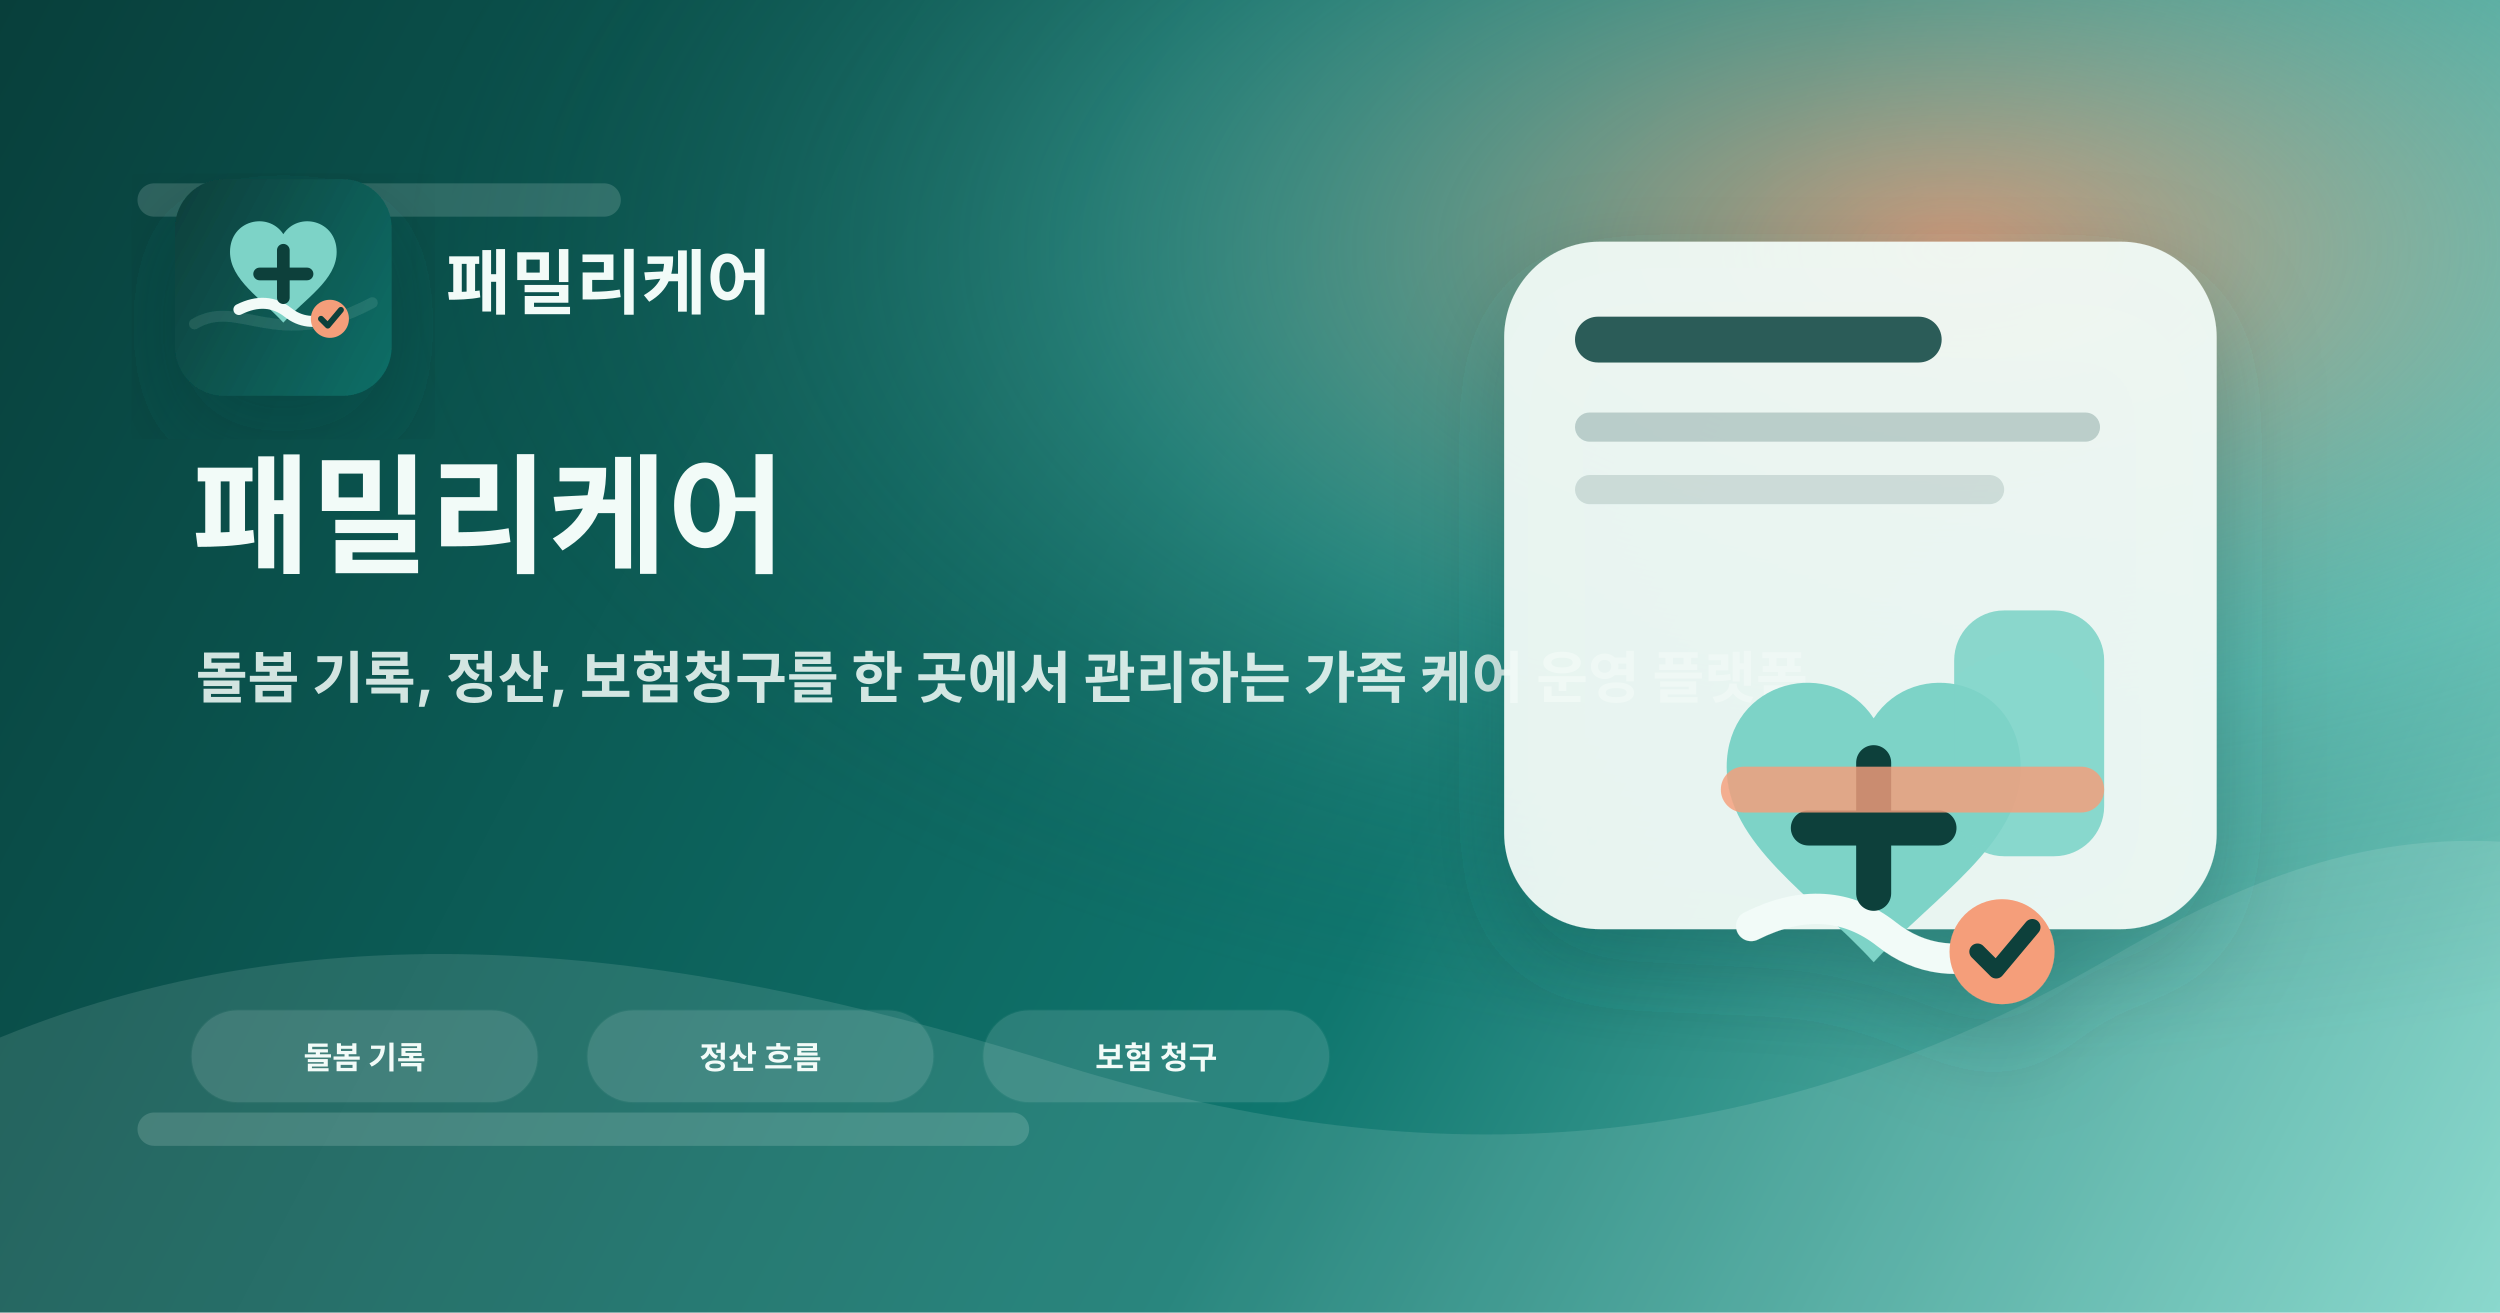
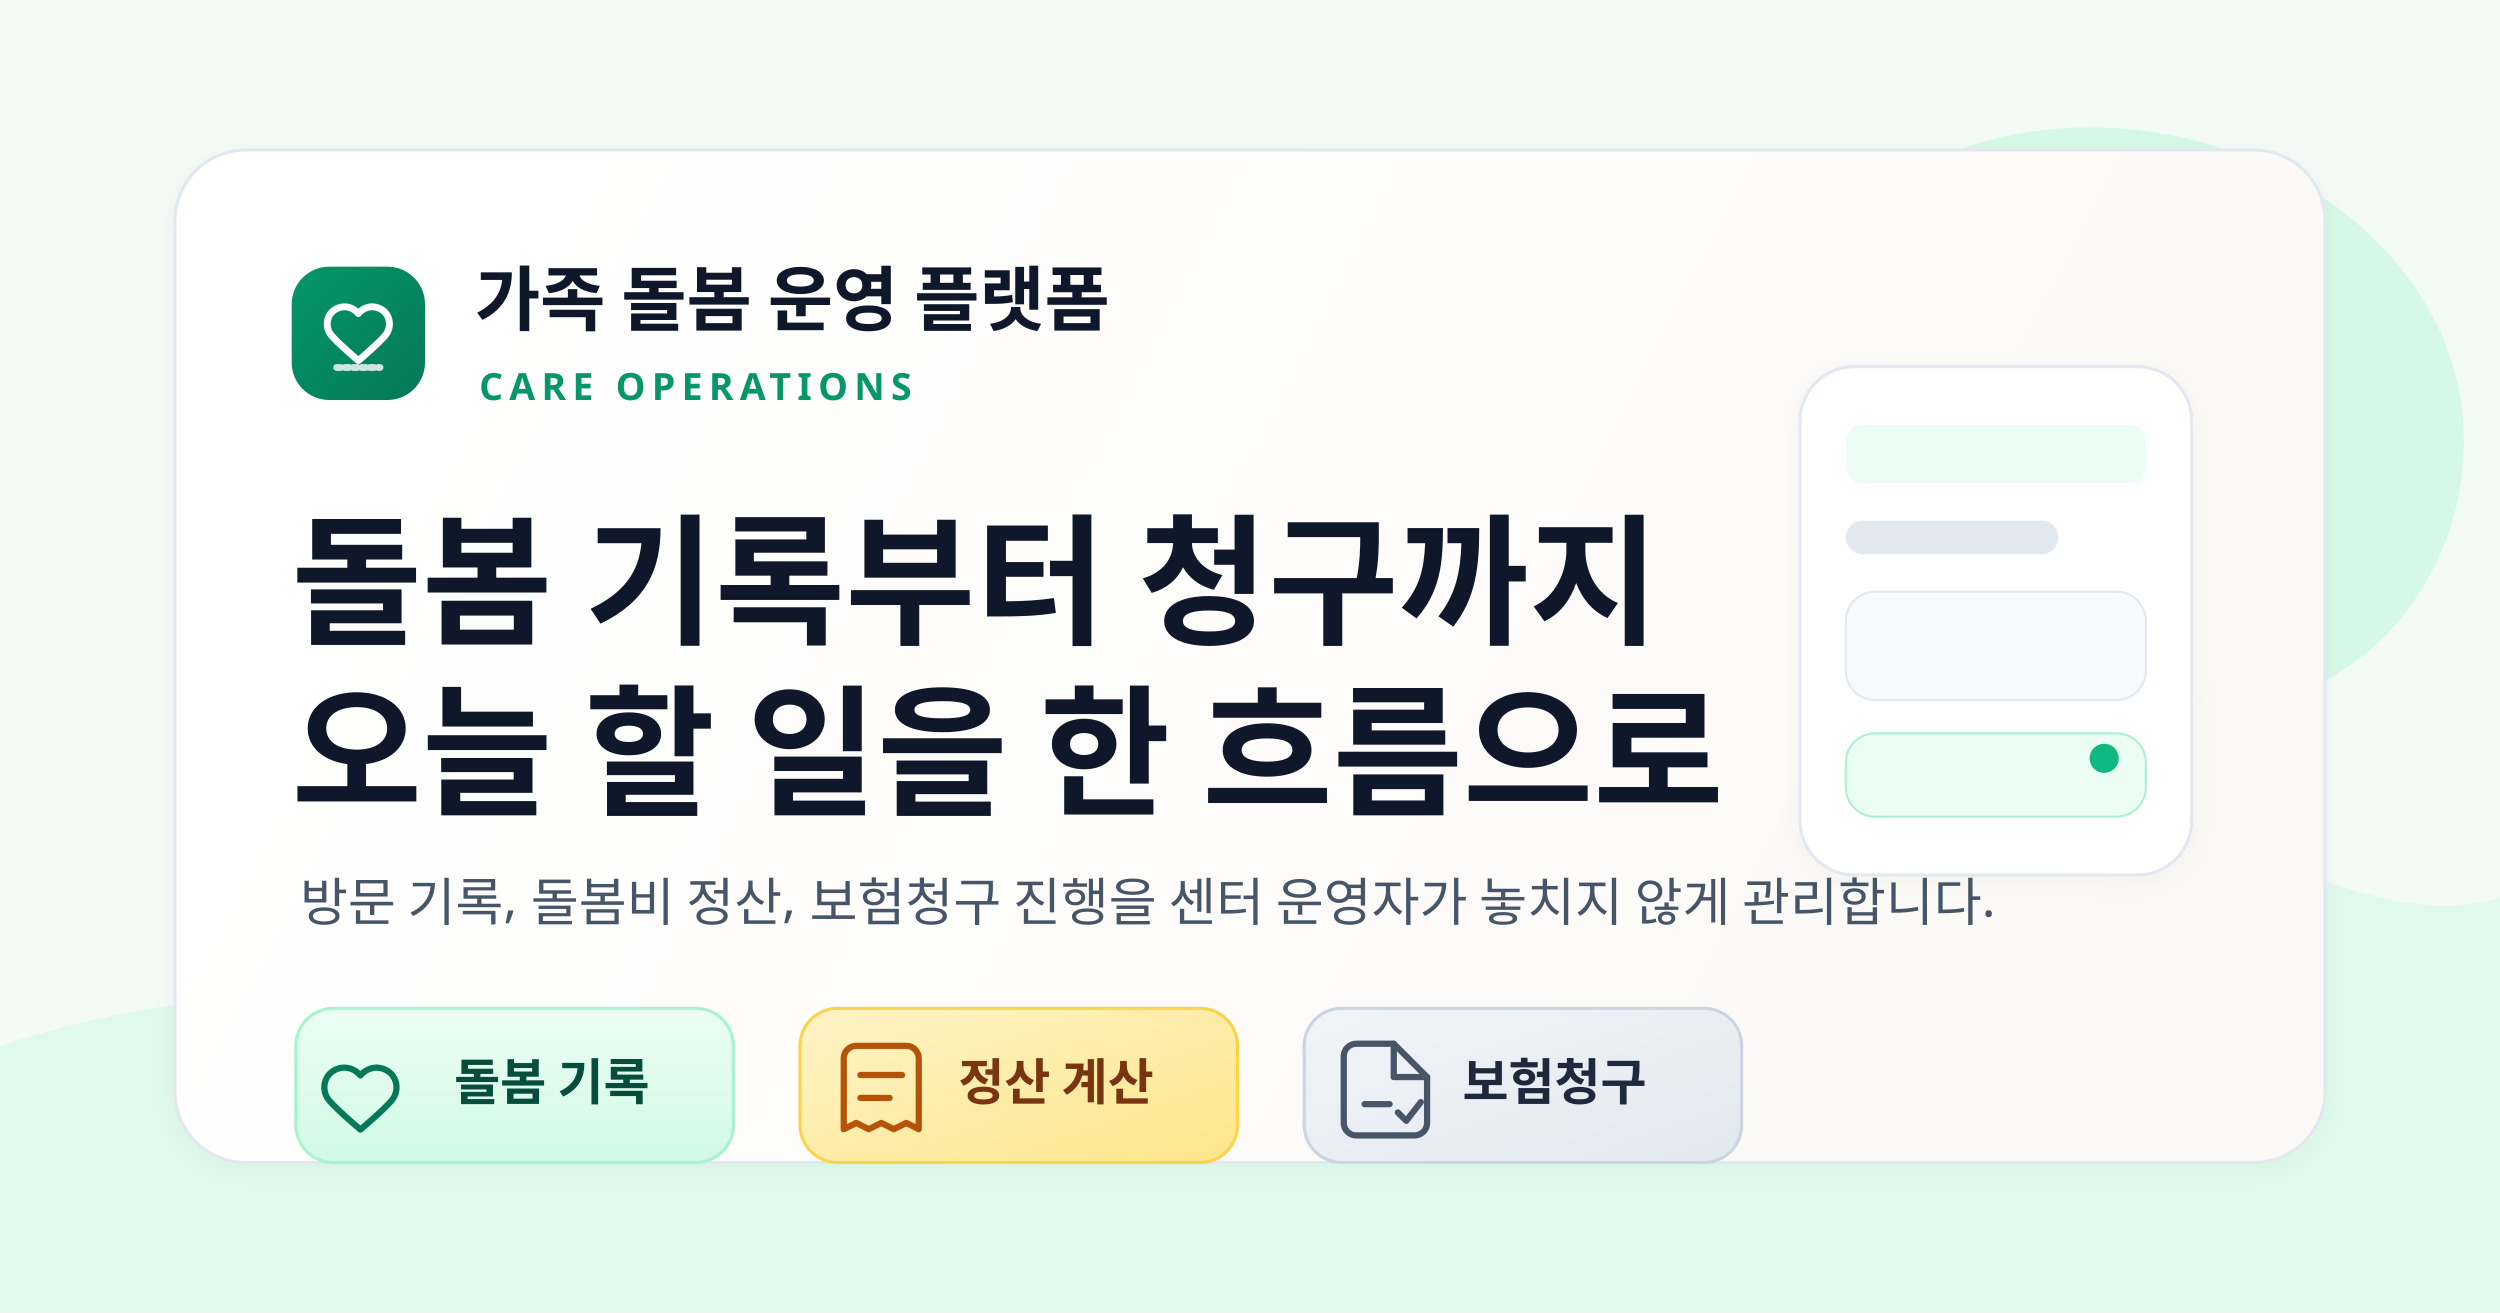
- <svg xmlns="http://www.w3.org/2000/svg" width="1200" height="630" viewBox="0 0 1200 630" role="img" aria-label="패밀리케어">
+ <svg xmlns="http://www.w3.org/2000/svg" width="1200" height="630" viewBox="0 0 1200 630" fill="none" font-family="'Pretendard Variable','Noto Sans KR','Apple SD Gothic Neo',system-ui,sans-serif">
  <defs>
-     <linearGradient id="bg" x1="0" y1="0" x2="1200" y2="630" gradientUnits="userSpaceOnUse">
-       <stop stop-color="#083f3b" />
-       <stop offset=".58" stop-color="#0f766e" />
-       <stop offset="1" stop-color="#7dd3c7" />
+     <filter id="softShadow" x="-20%" y="-20%" width="140%" height="140%" color-interpolation-filters="sRGB">
+       <feDropShadow dx="0" dy="12" stdDeviation="18" flood-color="#065f46" flood-opacity="0.08" />
+       <feDropShadow dx="0" dy="2" stdDeviation="5" flood-color="#065f46" flood-opacity="0.04" />
+     </filter>
+     <linearGradient id="surface" x1="120" y1="70" x2="1080" y2="560" gradientUnits="userSpaceOnUse">
+       <stop offset="0" stop-color="#ffffff" />
+       <stop offset="1" stop-color="#faf8f4" />
    </linearGradient>
-     <radialGradient id="halo" cx="78%" cy="19%" r="62%">
-       <stop stop-color="#f59e7a" stop-opacity=".82" />
-       <stop offset=".56" stop-color="#7dd3c7" stop-opacity=".22" />
-       <stop offset="1" stop-color="#083f3b" stop-opacity="0" />
-     </radialGradient>
-     <filter id="soft" x="-20%" y="-20%" width="140%" height="140%">
-       <feDropShadow dx="0" dy="18" stdDeviation="24" flood-color="#083f3b" flood-opacity=".26" />
-     </filter>
+     <linearGradient id="sage" x1="0" y1="0" x2="1" y2="1">
+       <stop offset="0" stop-color="#059669" />
+       <stop offset="1" stop-color="#047857" />
+     </linearGradient>
+     <linearGradient id="softSage" x1="0" y1="0" x2="0" y2="1">
+       <stop offset="0" stop-color="#ecfdf5" />
+       <stop offset="1" stop-color="#d1fae5" />
+     </linearGradient>
+     <linearGradient id="warmBeige" x1="0" y1="0" x2="1" y2="1">
+       <stop offset="0" stop-color="#fef3c7" />
+       <stop offset="1" stop-color="#fde68a" />
+     </linearGradient>
+     <linearGradient id="slateBeige" x1="0" y1="0" x2="1" y2="1">
+       <stop offset="0" stop-color="#f1f5f9" />
+       <stop offset="1" stop-color="#e2e8f0" />
+     </linearGradient>
  </defs>
-   <rect width="1200" height="630" fill="url(#bg)" />
-   <rect width="1200" height="630" fill="url(#halo)" />
-   <path d="M0 498C166 430 340 458 512 512c176 54 336 44 504-54 72-42 126-57 184-54v226H0Z" fill="#f2fbf8" opacity=".12" />
-   <path d="M74 96h216M74 542h412" stroke="#f2fbf8" stroke-opacity=".16" stroke-width="16" stroke-linecap="round" />
-   <g transform="translate(84 86)" filter="url(#soft)">
-     <svg width="104" height="104" viewBox="0 0 512 512">
-       <rect width="512" height="512" rx="116" fill="url(#bg)" />
-       <rect width="512" height="512" rx="116" fill="url(#glow)" />
-       <path d="M46 342C154 278 238 414 466 292" fill="none" stroke="#f2fbf8" stroke-opacity=".1" stroke-width="26" stroke-linecap="round" />
-       <g filter="url(#shadow)">
-         <g transform="translate(0 0) scale(1)">
-           <path d="M256 130c35-54 126-34 126 42 0 66-74 110-126 167-52-57-126-101-126-167 0-76 91-96 126-42z" fill="#7dd3c7" />
-           <path d="M151 308c44-22 83-19 116 7 29 23 63 27 102 13" fill="none" stroke="#f2fbf8" stroke-width="26" stroke-linecap="round" />
-           <path d="M256 168v112M200 224h112" stroke="#083f3b" stroke-width="30" stroke-linecap="round" />
-           <circle cx="366" cy="330" r="45" fill="#f59e7a" />
-           <path d="M345 330l16 16 31-37" fill="none" stroke="#083f3b" stroke-width="14" stroke-linecap="round" stroke-linejoin="round" />
-         </g>
+   <rect width="1200" height="630" fill="#f4fbf7" />
+   <path d="M0 502 C 164 448, 277 503, 424 464 C 608 416, 749 326, 954 370 C 1080 397, 1137 449, 1200 431 V 630 H 0 Z" fill="#d1fae5" opacity="0.6" />
+   <path d="M940 72 C 1020 43, 1118 74, 1162 142 C 1197 197, 1185 264, 1145 305 C 1089 362, 987 351, 932 286 C 873 216, 864 100, 940 72 Z" fill="#a7f3d0" opacity="0.4" />
+   <g transform="translate(84 72)">
+     <rect width="1032" height="486" rx="34" fill="url(#surface)" stroke="#e2e8f0" stroke-width="1.5" filter="url(#softShadow)" />
+     <g transform="translate(56 56)">
+       <rect width="64" height="64" rx="18" fill="url(#sage)" />
+       <path d="M43.2 20.6C38.9 18 34.4 19.5 32 22.5C29.6 19.5 25.1 18 20.8 20.6C16.7 23.1 15.8 29 19 32.9C22.5 37.1 32 45.1 32 45.1C32 45.1 41.5 37.1 45 32.9C48.2 29 47.3 23.1 43.2 20.6Z" stroke="#ffffff" stroke-width="3.3" stroke-linecap="round" stroke-linejoin="round" />
+       <path d="M21.6 48.4H42.4" stroke="#ffffff" stroke-dasharray="2 2" stroke-width="3.3" stroke-linecap="round" opacity="0.8" />
+     </g>
+     <text x="144" y="84" font-size="34" font-weight="700" fill="#0f172a">가족 돌봄 운영 플랫폼</text>
+     <text x="146" y="120" font-size="18" font-weight="700" letter-spacing="3" fill="#059669">CARE OPERATIONS</text>
+     <text x="56" y="232" font-size="68" font-weight="800" fill="#0f172a">돌봄 기록부터 청구까지</text>
+     <text x="56" y="314" font-size="68" font-weight="800" fill="#0f172a">오늘 할 일을 한 흐름으로</text>
+     <text x="60" y="370" font-size="25" font-weight="500" fill="#475569">방문 기록, 돌봄비 정산, 보험청구 진행을 센터 운영자가 놓치지 않게 관리합니다.</text>
+     <g transform="translate(58 412)">
+       <g>
+         <rect width="210" height="74" rx="18" fill="url(#softSage)" stroke="#a7f3d0" stroke-width="1.5" />
+         <path d="M44 30C39 27 33.8 28.8 31 32.2C28.2 28.8 23 27 18 30C13.3 32.9 12.2 39.6 15.9 44.1C19.8 48.8 31 58.2 31 58.2C31 58.2 42.2 48.8 46.1 44.1C49.8 39.6 48.7 32.9 44 30Z" stroke="#047857" stroke-width="3" stroke-linecap="round" stroke-linejoin="round" />
+         <text x="76" y="44" font-size="24" font-weight="700" fill="#064e3b">돌봄 기록</text>
      </g>
-     </svg>
-   </g>
-   <text x="214" y="148" font-family="Inter, Pretendard, system-ui, -apple-system, BlinkMacSystemFont, 'Segoe UI', sans-serif" font-size="34" font-weight="900" fill="#f2fbf8">패밀리케어</text>
-   <text x="92" y="270" font-family="Inter, Pretendard, system-ui, -apple-system, BlinkMacSystemFont, 'Segoe UI', sans-serif" font-size="62" font-weight="900" fill="#f2fbf8">패밀리케어</text>
-   <text x="94" y="335" font-family="Pretendard, system-ui, -apple-system, BlinkMacSystemFont, 'Segoe UI', sans-serif" font-size="27" font-weight="700" fill="#f2fbf8" opacity=".86">돌봄 기록, 정산, 보험청구를 한 곳에서 관리하는 가족 케어 운영 플랫폼</text>
-   <g transform="translate(92 485)">
-     <rect width="166" height="44" rx="22" fill="#f2fbf8" opacity=".13" stroke="#f2fbf8" stroke-opacity=".26" />
-     <text x="83" y="28" text-anchor="middle" font-size="15" font-weight="800" fill="#f2fbf8">돌봄 기록</text>
-   </g>
-   <g transform="translate(282 485)">
-     <rect width="166" height="44" rx="22" fill="#f2fbf8" opacity=".13" stroke="#f2fbf8" stroke-opacity=".26" />
-     <text x="83" y="28" text-anchor="middle" font-size="15" font-weight="800" fill="#f2fbf8">정산 흐름</text>
-   </g>
-   <g transform="translate(472 485)">
-     <rect width="166" height="44" rx="22" fill="#f2fbf8" opacity=".13" stroke="#f2fbf8" stroke-opacity=".26" />
-     <text x="83" y="28" text-anchor="middle" font-size="15" font-weight="800" fill="#f2fbf8">보험 청구</text>
-   </g>
-   <g filter="url(#soft)">
-     <g transform="translate(722 116)">
-       <rect width="342" height="330" rx="46" fill="#f2fbf8" opacity=".94" />
-       <rect x="34" y="36" width="176" height="22" rx="11" fill="#083f3b" opacity=".84" />
-       <rect x="34" y="82" width="252" height="14" rx="7" fill="#083f3b" opacity=".22" />
-       <rect x="34" y="112" width="206" height="14" rx="7" fill="#083f3b" opacity=".14" />
-       <g transform="translate(34 156) scale(.56)">
-         <g transform="translate(0 0) scale(1)">
-           <path d="M256 130c35-54 126-34 126 42 0 66-74 110-126 167-52-57-126-101-126-167 0-76 91-96 126-42z" fill="#7dd3c7" />
-           <path d="M151 308c44-22 83-19 116 7 29 23 63 27 102 13" fill="none" stroke="#f2fbf8" stroke-width="26" stroke-linecap="round" />
-           <path d="M256 168v112M200 224h112" stroke="#083f3b" stroke-width="30" stroke-linecap="round" />
-           <circle cx="366" cy="330" r="45" fill="#f59e7a" />
-           <path d="M345 330l16 16 31-37" fill="none" stroke="#083f3b" stroke-width="14" stroke-linecap="round" stroke-linejoin="round" />
-         </g>
+       <g transform="translate(242 0)">
+         <rect width="210" height="74" rx="18" fill="url(#warmBeige)" stroke="#fcd34d" stroke-width="1.5" />
+         <path d="M31 18H51C54.3 18 57 20.7 57 24V58L51 55L45 58L39 55L33 58L27 55L21 58V24C21 20.7 23.7 18 27 18H31Z" stroke="#b45309" stroke-width="3" stroke-linecap="round" stroke-linejoin="round" />
+         <path d="M29 32H49M29 43H43" stroke="#b45309" stroke-width="3" stroke-linecap="round" />
+         <text x="76" y="44" font-size="24" font-weight="700" fill="#78350f">정산 계산</text>
      </g>
-       <rect x="216" y="177" width="72" height="118" rx="24" fill="#7dd3c7" opacity=".88" />
-       <rect x="104" y="252" width="184" height="22" rx="11" fill="#f59e7a" opacity=".82" />
+       <g transform="translate(484 0)">
+         <rect width="210" height="74" rx="18" fill="url(#slateBeige)" stroke="#cbd5e1" stroke-width="1.5" />
+         <path d="M43 17H25C21.7 17 19 19.7 19 23V55C19 58.3 21.7 61 25 61H53C56.3 61 59 58.3 59 55V33L43 17Z" stroke="#475569" stroke-width="3" stroke-linecap="round" stroke-linejoin="round" />
+         <path d="M43 17V33H59M29 46H41M45 50L49 54L56 45" stroke="#475569" stroke-width="3" stroke-linecap="round" stroke-linejoin="round" />
+         <text x="76" y="44" font-size="24" font-weight="700" fill="#1e293b">보험청구</text>
+       </g>
+     </g>
+     <g transform="translate(780 104)">
+       <rect width="188" height="244" rx="26" fill="#ffffff" stroke="#e2e8f0" stroke-width="1.5" filter="url(#softShadow)" />
+       <rect x="22" y="28" width="144" height="28" rx="8" fill="#ecfdf5" />
+       <rect x="22" y="74" width="102" height="16" rx="8" fill="#e2e8f0" />
+       <rect x="22" y="108" width="144" height="52" rx="14" fill="#f8fafc" stroke="#e2e8f0" />
+       <rect x="22" y="176" width="144" height="40" rx="14" fill="#ecfdf5" stroke="#a7f3d0" />
+       <circle cx="146" cy="188" r="7" fill="#10b981" />
    </g>
  </g>
</svg>
